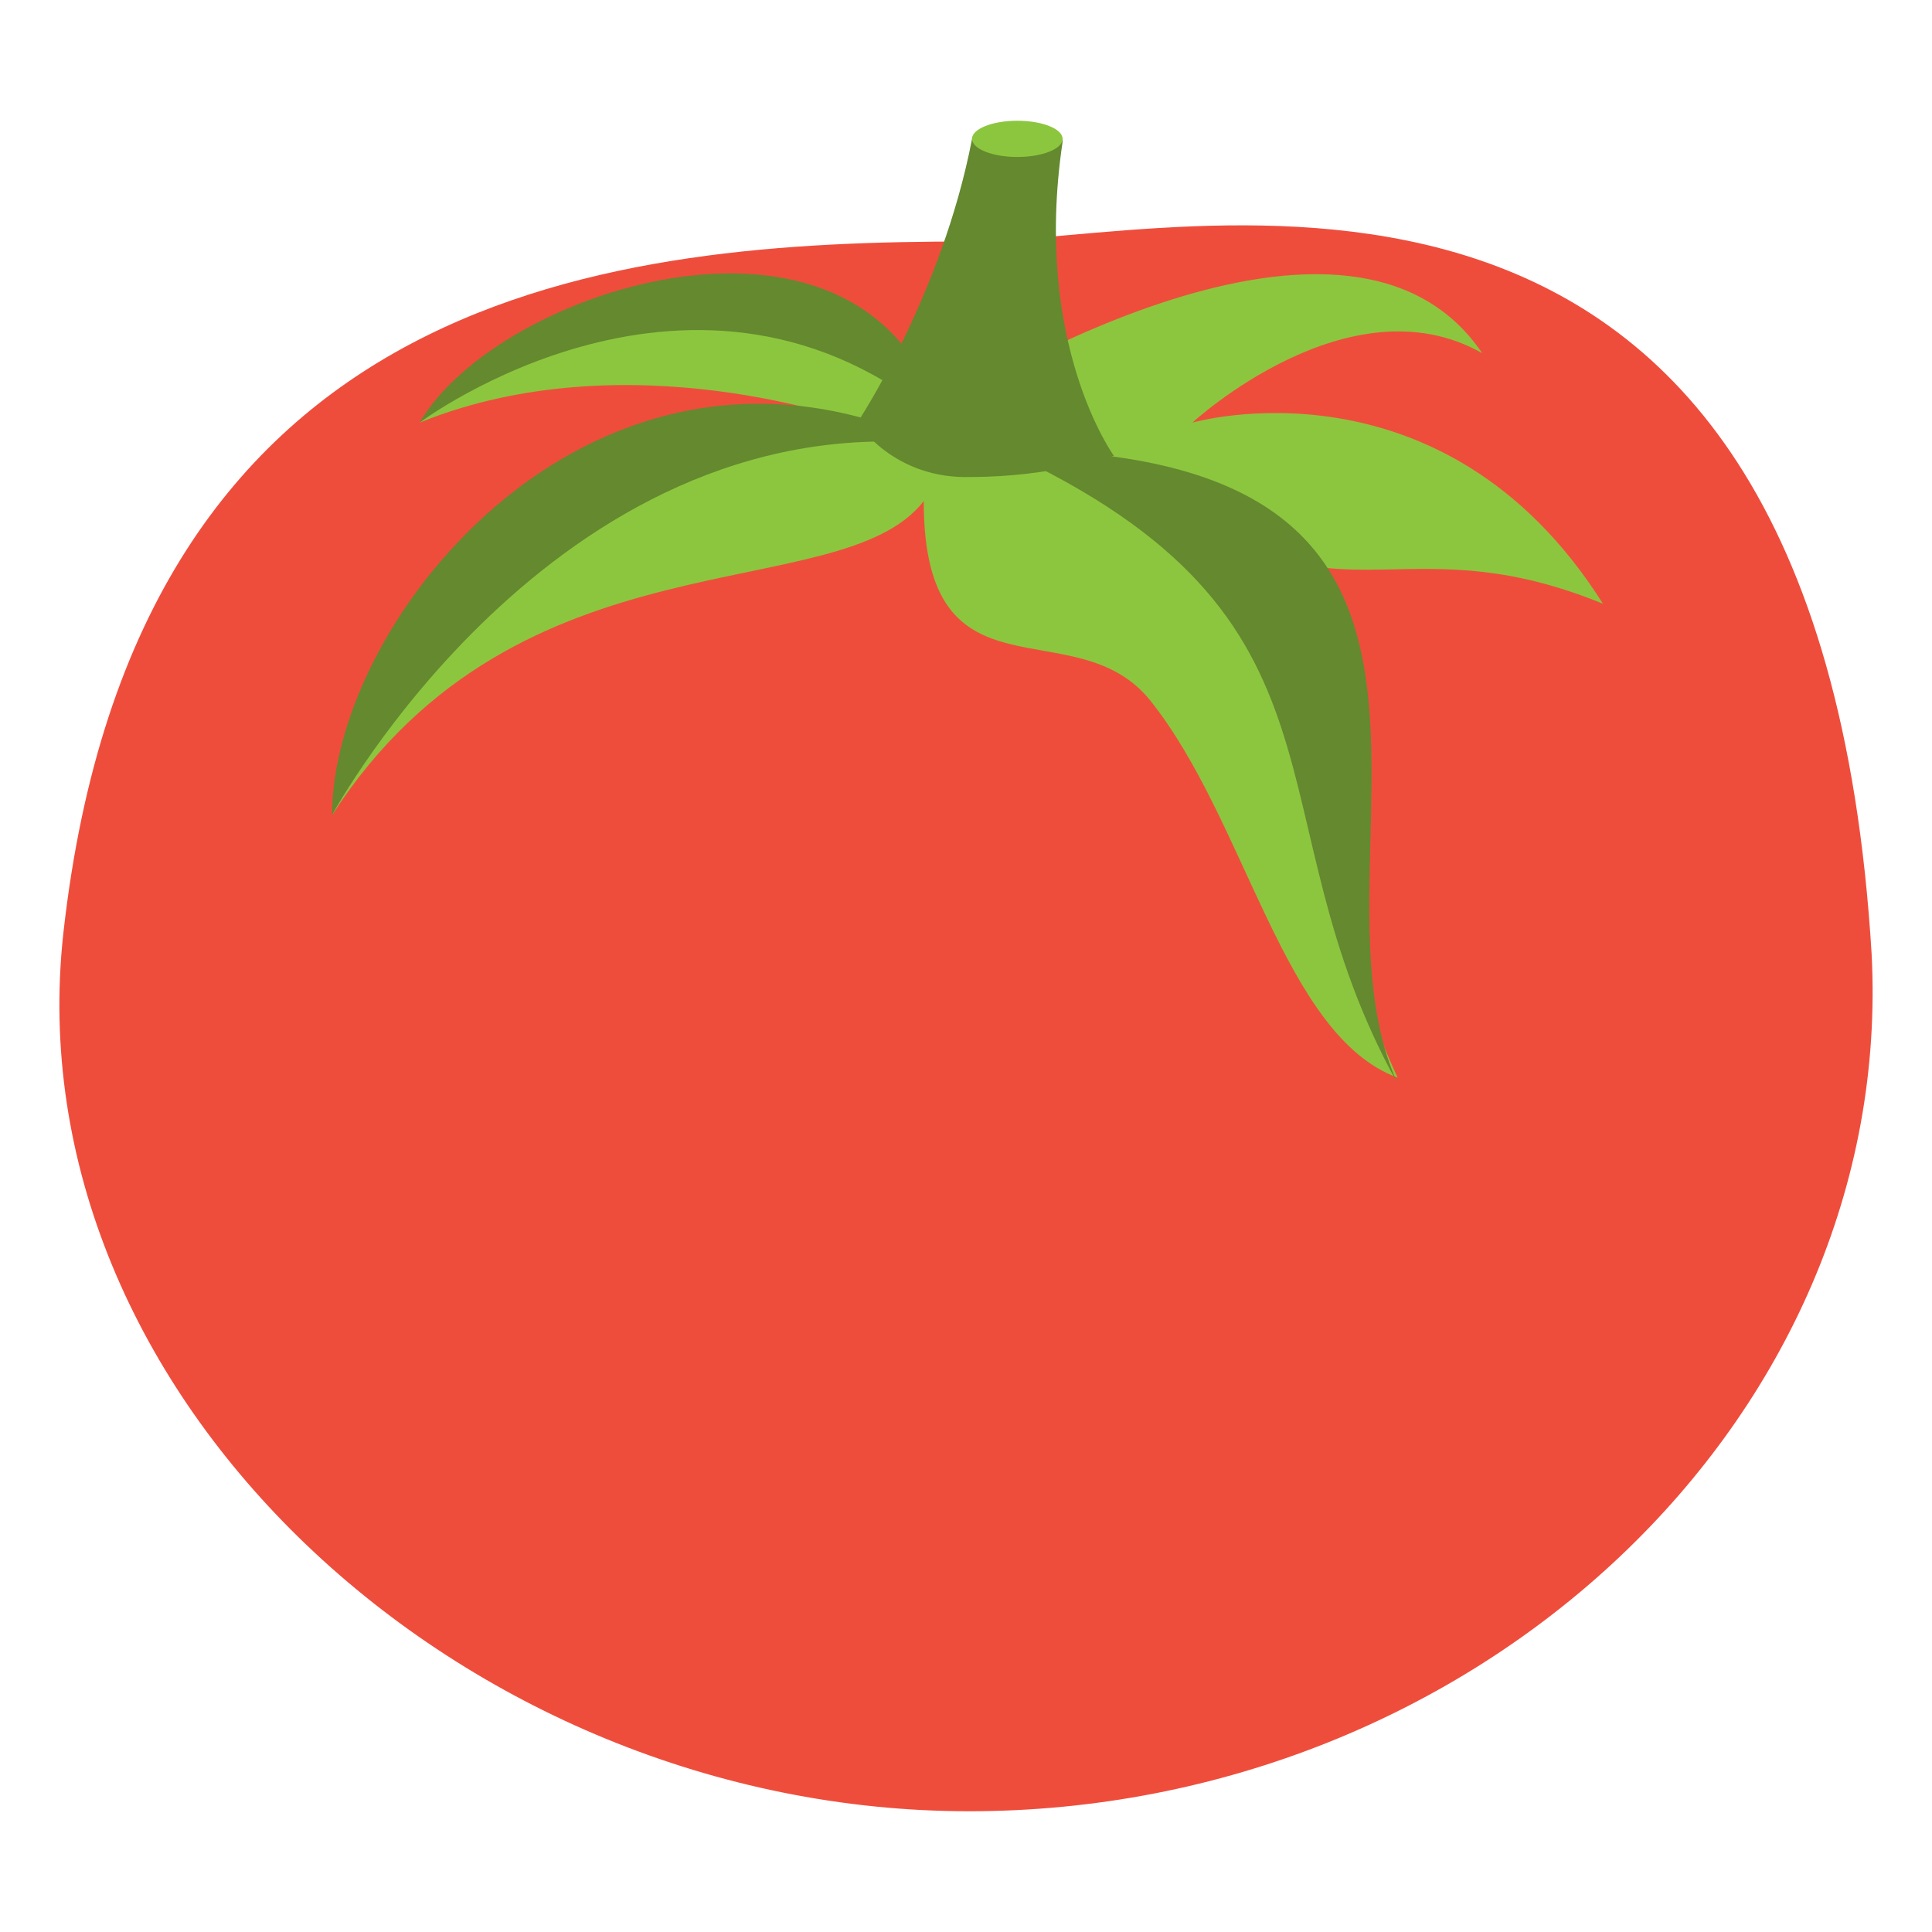
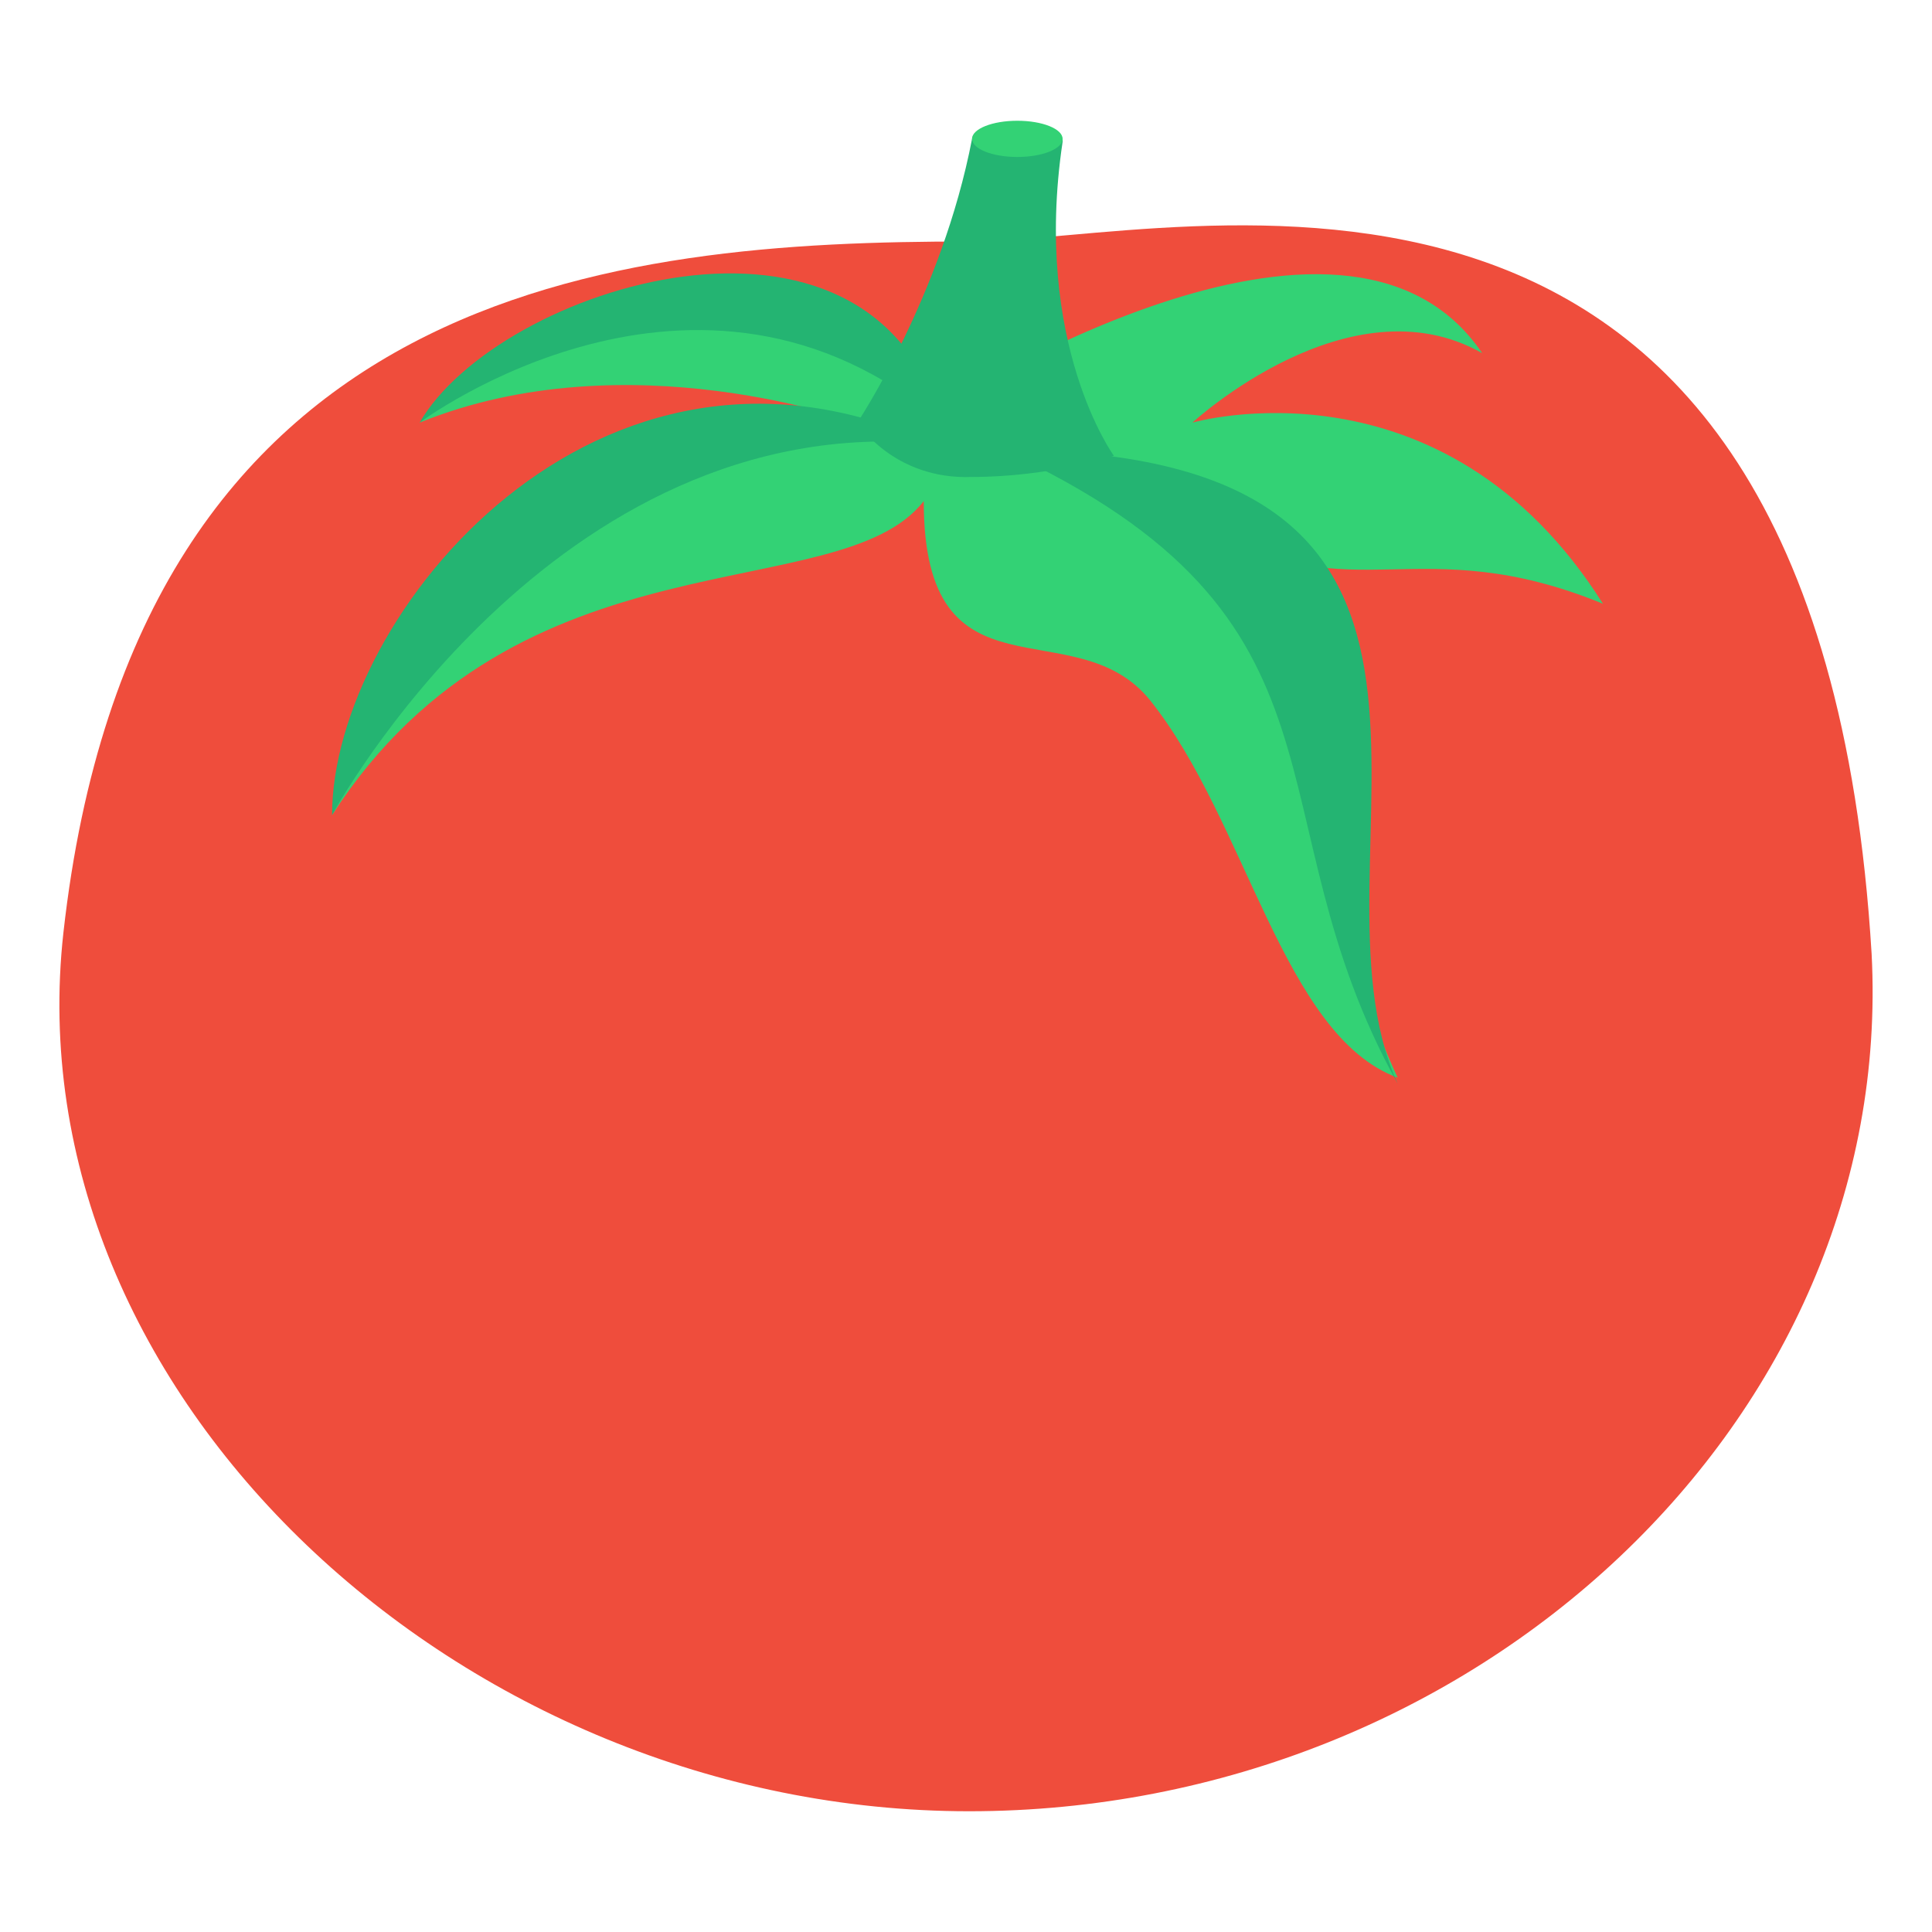
<svg xmlns="http://www.w3.org/2000/svg" viewBox="0 0 64 64" enable-background="new 0 0 64 64">
  <path d="M62,31.6C62.8,47,48.9,60,32.1,60S0.4,46.2,2.1,30.9C4.5,9.4,20.4,8,32.1,8C39.2,8,60.2,1.8,62,31.6z" fill="#ef4d3c" />
-   <path d="m11 27c6.2-9.6 16.8-6.8 19.6-10.4 0 6.9 5 3.5 7.5 6.6 3.2 4 4.4 11.1 8.2 12.5-3.7-7.9 2.3-7.6-6.1-18.2 4.5 2.8 6.8 0 12.9 2.5-5.3-8.4-13.6-6-13.6-6s5.2-4.8 9.6-2.3c-4.6-6.8-17.9 1.8-17.9 1.8s-5.5-9.4-17.3.5c6.9-2.8 14.5 0 14.5 0s-12.5-3.1-17.4 13" fill="#8cc63e" />
-   <g fill="#64892f">
+   <path d="m11 27c6.2-9.6 16.8-6.8 19.6-10.4 0 6.9 5 3.5 7.5 6.6 3.2 4 4.4 11.1 8.2 12.5-3.7-7.9 2.3-7.6-6.1-18.2 4.5 2.8 6.8 0 12.9 2.5-5.3-8.4-13.6-6-13.6-6s5.2-4.8 9.6-2.3c-4.6-6.8-17.9 1.8-17.9 1.8s-5.5-9.4-17.3.5c6.9-2.8 14.5 0 14.5 0s-12.5-3.1-17.4 13" fill="#33D275" />
+   <g fill="#24B472">
    <path d="M11,27c0,0,7.3-13.5,19.9-12.3C19.8,9.6,11,20.4,11,27z" />
    <path d="m13.9 14c0 0 9.2-6.9 17.3 0-2.4-8.4-14.7-4.5-17.3 0" />
    <path d="m33.2 14.9c12.2 5.6 8.1 12 13.1 21-3.4-7.5 5-21-13.1-21" />
    <path d="m28.4 14c0 0 2.8-4.2 3.8-9.4.1-.7 3.1-.6 3 .1-1 6.7 1.7 10.4 1.7 10.4s-2.1.7-4.7.7c-2.6.1-3.8-1.8-3.8-1.8" />
  </g>
-   <ellipse cx="33.7" cy="4.6" rx="1.5" ry=".6" fill="#8cc63e" />
+   <ellipse cx="33.7" cy="4.6" rx="1.5" ry=".6" fill="#33D275" />
</svg>
